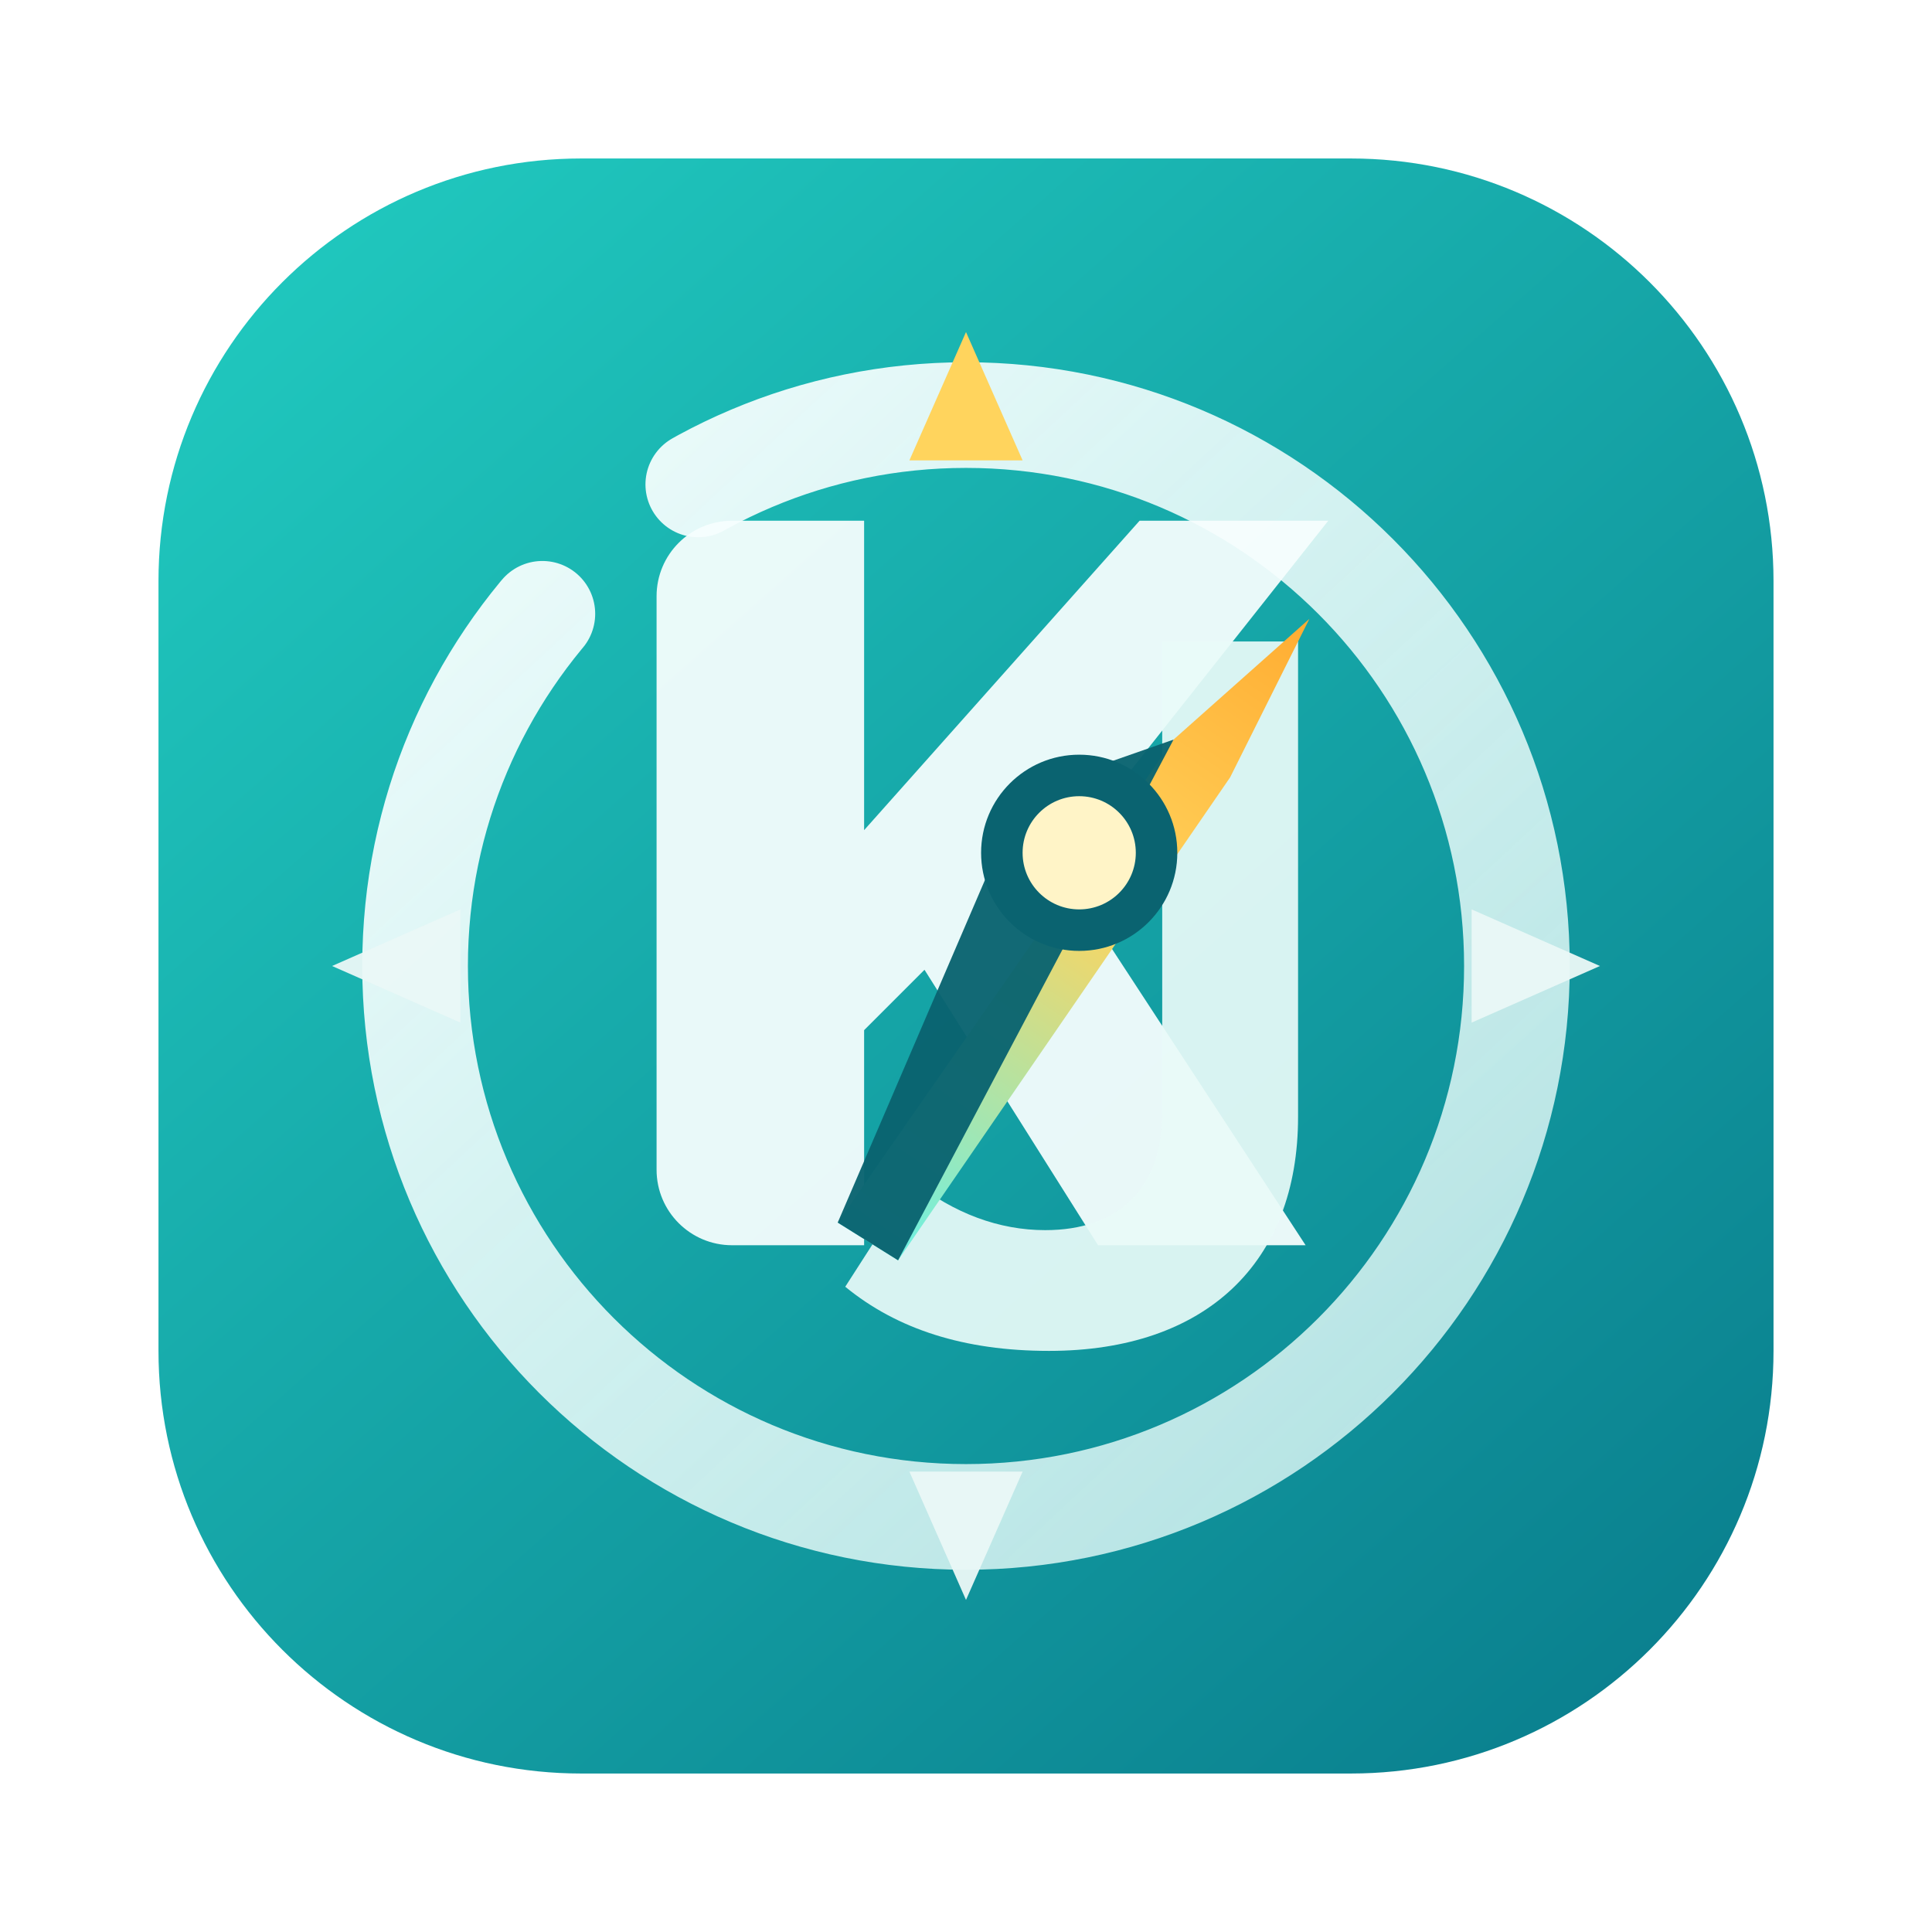
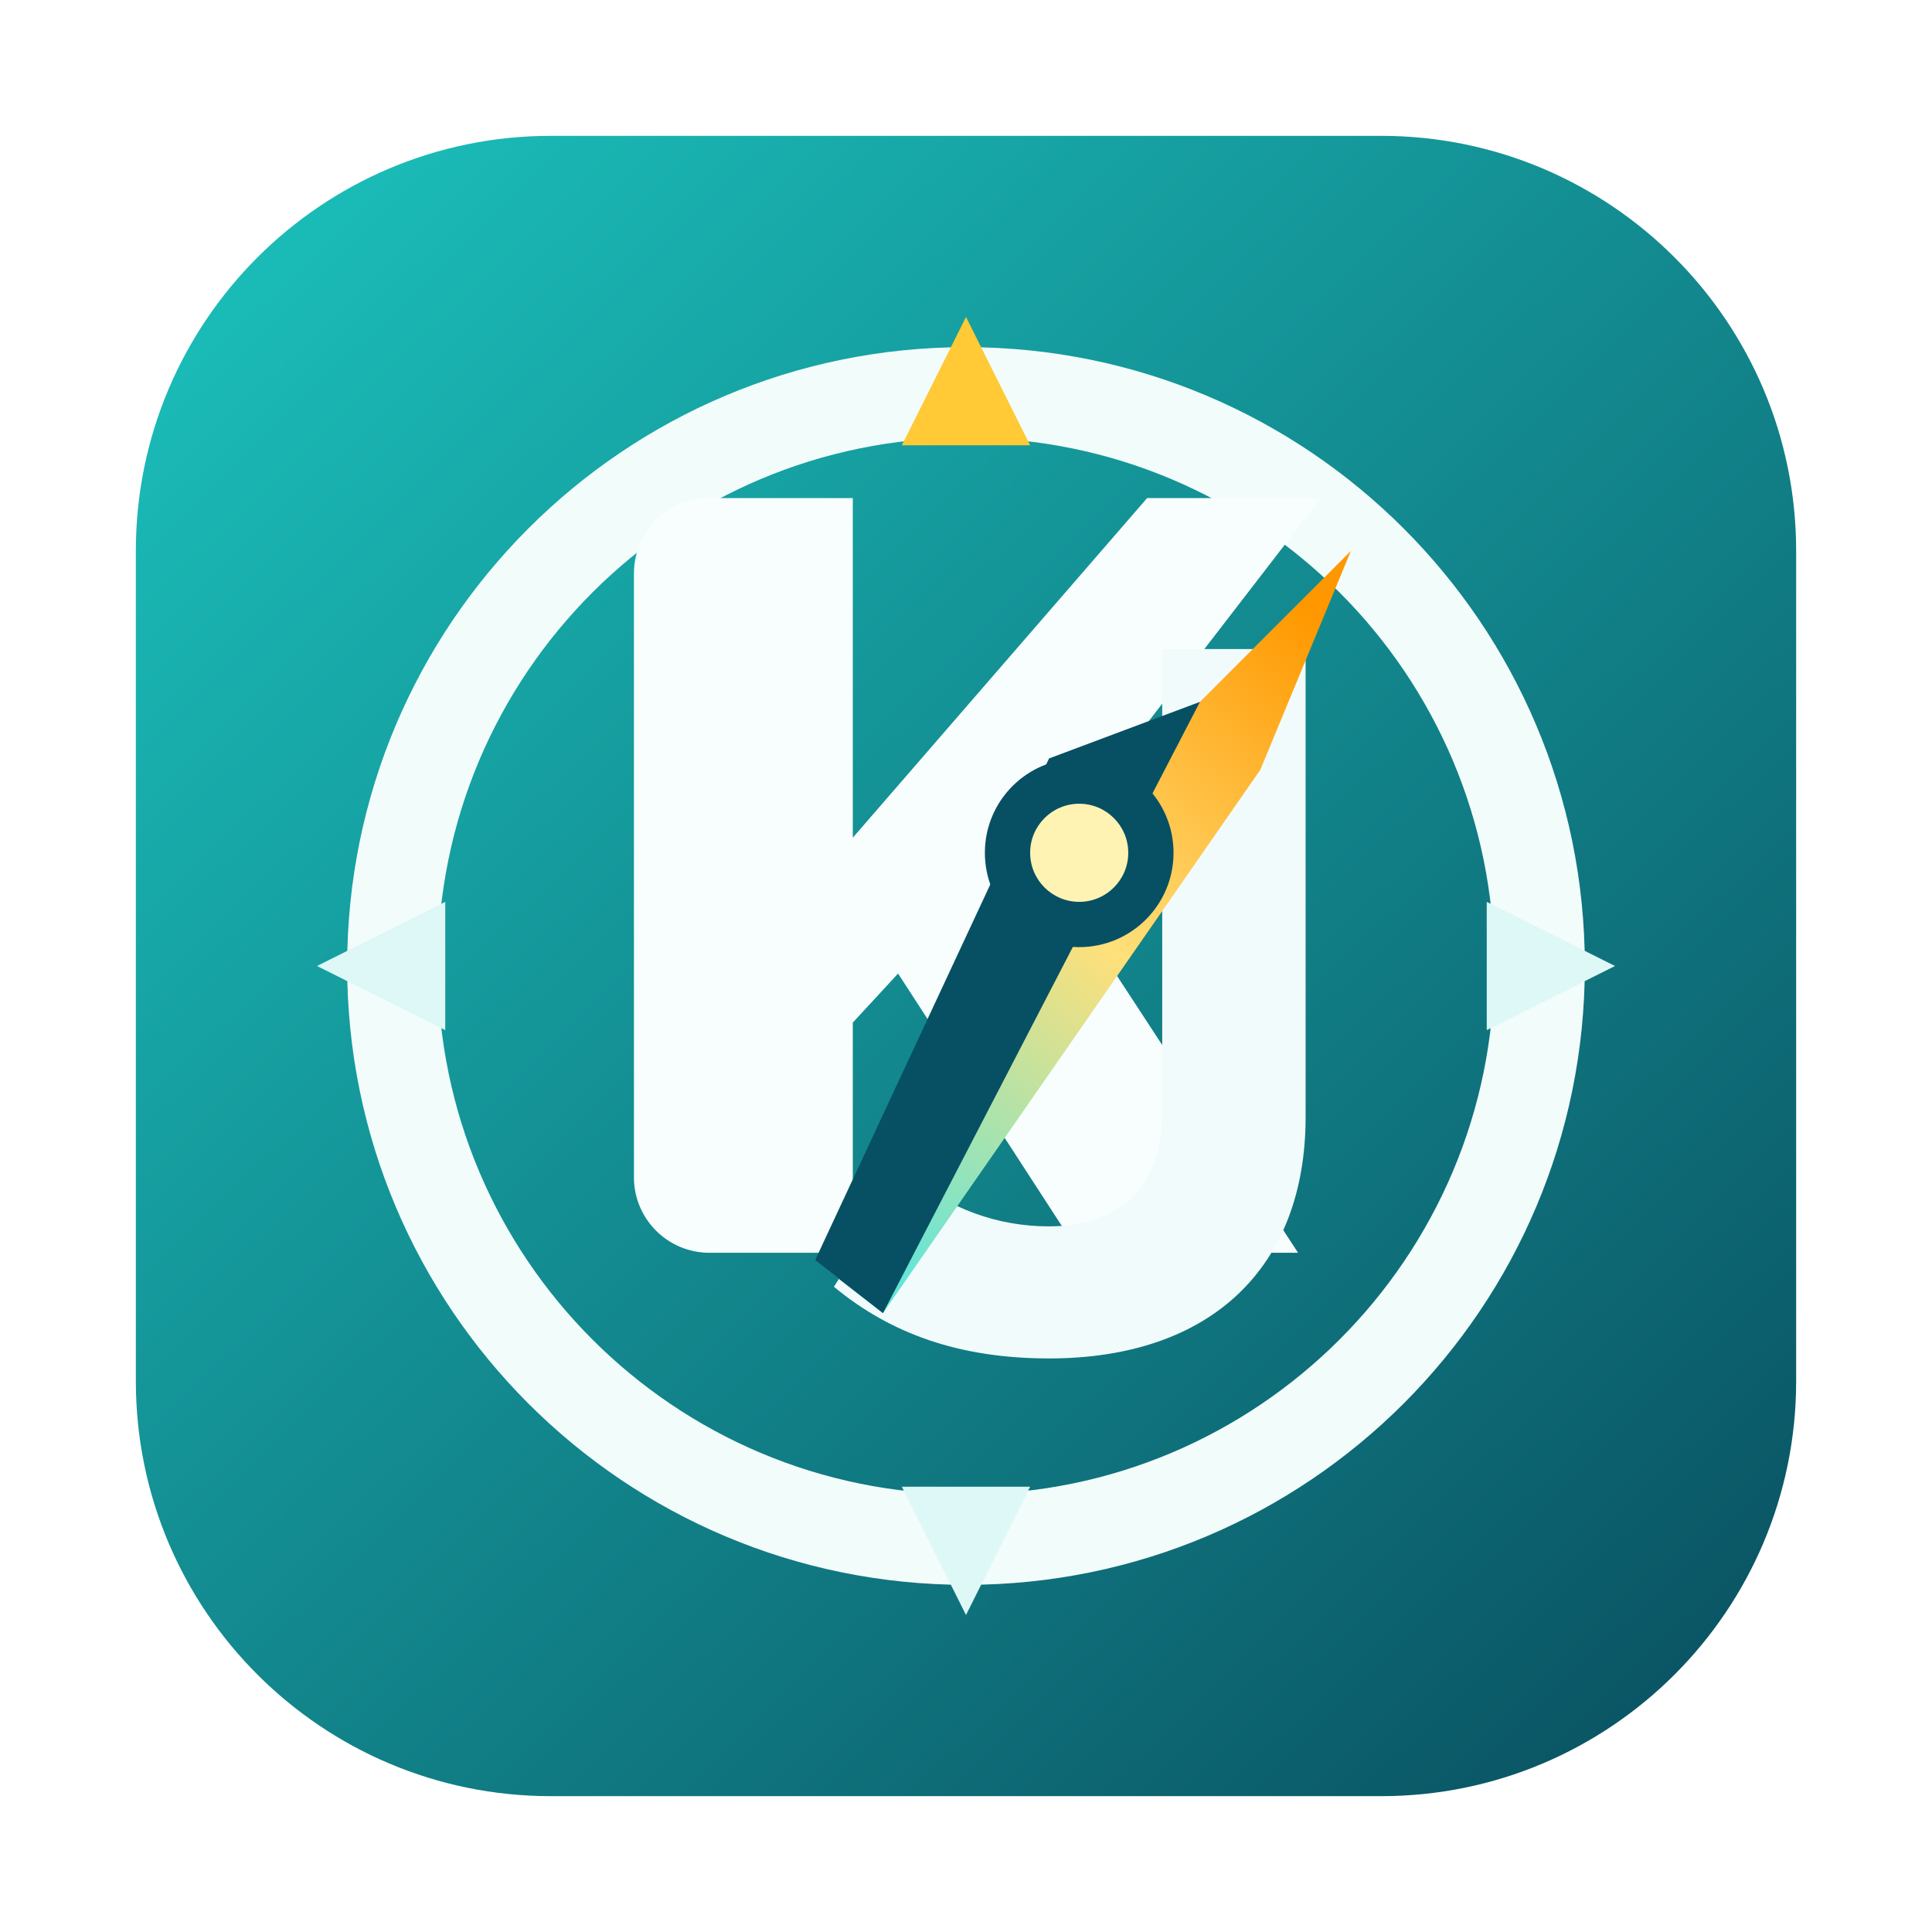
<svg xmlns="http://www.w3.org/2000/svg" width="512" height="512" viewBox="0 0 512 512" fill="none">
  <defs>
-     <linearGradient id="bg" x1="80" y1="54" x2="438" y2="458" gradientUnits="userSpaceOnUse">
-       <stop stop-color="#20C8BE" />
-       <stop offset="1" stop-color="#0A7F8E" />
+     <linearGradient id="bg" x1="56" y1="46" x2="452" y2="456" gradientUnits="userSpaceOnUse">
+       <stop stop-color="#1BC0BB" />
+       <stop offset="1" stop-color="#0A5363" />
    </linearGradient>
-     <linearGradient id="needle" x1="222" y1="321" x2="334" y2="157" gradientUnits="userSpaceOnUse">
-       <stop stop-color="#6EF0E2" />
-       <stop offset="0.55" stop-color="#FFD45D" />
-       <stop offset="1" stop-color="#FFAD32" />
-     </linearGradient>
-     <linearGradient id="ring" x1="128" y1="112" x2="394" y2="398" gradientUnits="userSpaceOnUse">
-       <stop stop-color="#F9FFFF" stop-opacity="0.95" />
-       <stop offset="1" stop-color="#D7F5F3" stop-opacity="0.82" />
+     <linearGradient id="needle" x1="212" y1="316" x2="344" y2="160" gradientUnits="userSpaceOnUse">
+       <stop stop-color="#63E5D8" />
+       <stop offset="0.5" stop-color="#FFE07A" />
+       <stop offset="1" stop-color="#FF9800" />
    </linearGradient>
  </defs>
-   <rect x="42" y="42" width="428" height="428" rx="112" fill="url(#bg)" />
-   <circle cx="256" cy="256" r="146" stroke="url(#ring)" stroke-width="28" stroke-linecap="round" stroke-dasharray="560 54" />
-   <path d="M256 88L271 122H241L256 88Z" fill="#FFD45D" />
-   <path d="M256 424L271 390H241L256 424Z" fill="#EAF8F7" fill-opacity="0.95" />
-   <path d="M88 256L122 241V271L88 256Z" fill="#EAF8F7" fill-opacity="0.95" />
-   <path d="M424 256L390 241V271L424 256Z" fill="#EAF8F7" fill-opacity="0.95" />
-   <path d="M174 158C174 146.954 182.954 138 194 138H229V220L302 138H352L280 229L346 330H291L245 257L229 273V330H194C182.954 330 174 321.046 174 310V158Z" fill="#F6FEFE" fill-opacity="0.94" />
-   <path d="M308 170H344V296C344 334.66 319.523 358 278 358C255.493 358 237.716 352.253 224 341L242 313C252.853 321.578 264.757 326 277 326C296.347 326 308 315.13 308 295V170Z" fill="#E9FBF9" fill-opacity="0.92" />
-   <path d="M222 324L311 196L347 164L326 206L238 334L222 324Z" fill="url(#needle)" />
-   <path d="M238 334L311 196L271 210L222 324L238 334Z" fill="#0A6370" fill-opacity="0.96" />
-   <circle cx="286" cy="226" r="26" fill="#0A6370" />
-   <circle cx="286" cy="226" r="15" fill="#FFF4C7" />
+   <rect x="36" y="36" width="440" height="440" rx="110" fill="url(#bg)" />
+   <circle cx="256" cy="256" r="152" stroke="#F2FCFB" stroke-width="24" />
+   <path d="M256 84L273 118H239L256 84Z" fill="#FFCA35" />
+   <path d="M256 428L273 394H239L256 428Z" fill="#DDF8F6" />
+   <path d="M84 256L118 239V273L84 256Z" fill="#DDF8F6" />
+   <path d="M428 256L394 239V273L428 256Z" fill="#DDF8F6" />
+   <path d="M168 152C168 140.954 176.954 132 188 132H226V222L304 132H350L276 228L344 332H286L238 258L226 271V332H188C176.954 332 168 323.046 168 312V152Z" fill="#F8FEFE" />
+   <path d="M308 172H346V296C346 335.764 321.067 360 278 360C254.327 360 236.01 353.472 221 341L240 311C251.75 320.562 264.686 325 278 325C297.092 325 308 314.214 308 295V172Z" fill="#F1FBFB" />
+   <path d="M216 334L318 186L358 146L334 204L234 348L216 334Z" fill="url(#needle)" />
+   <path d="M234 348L318 186L278 201L216 334L234 348Z" fill="#075063" />
+   <circle cx="286" cy="226" r="25" fill="#075063" />
+   <circle cx="286" cy="226" r="13" fill="#FFF3B3" />
</svg>
